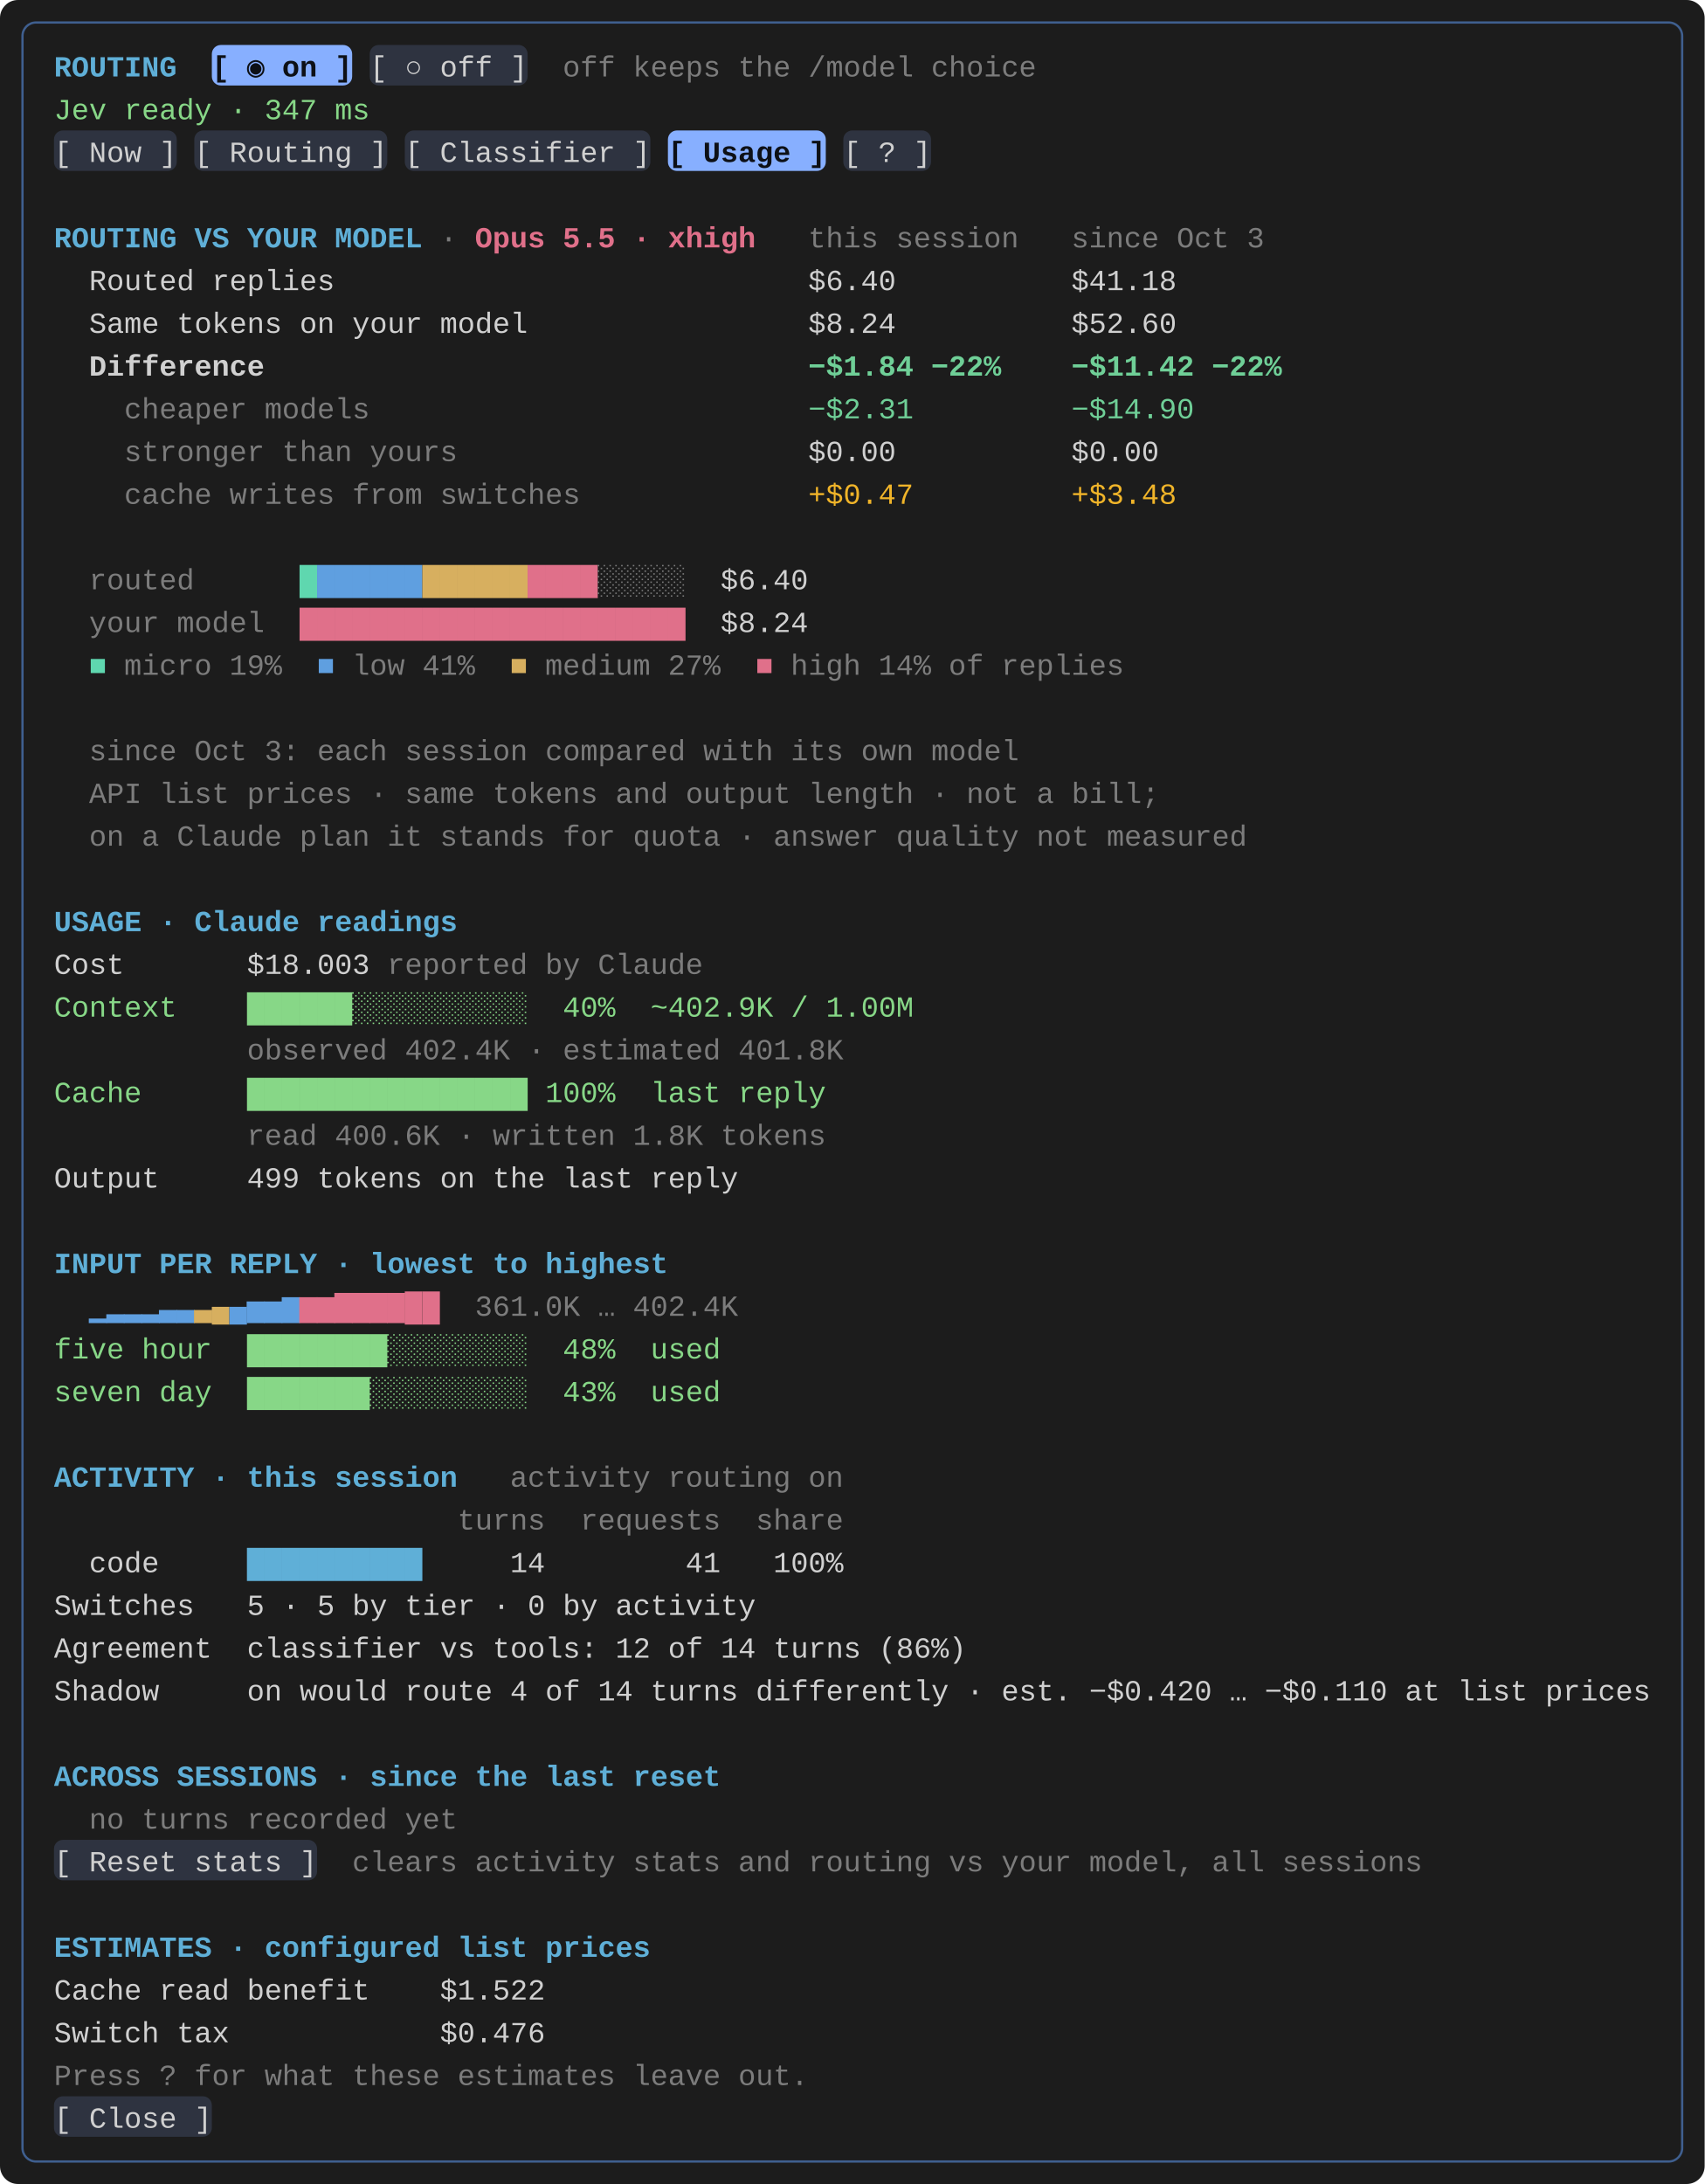
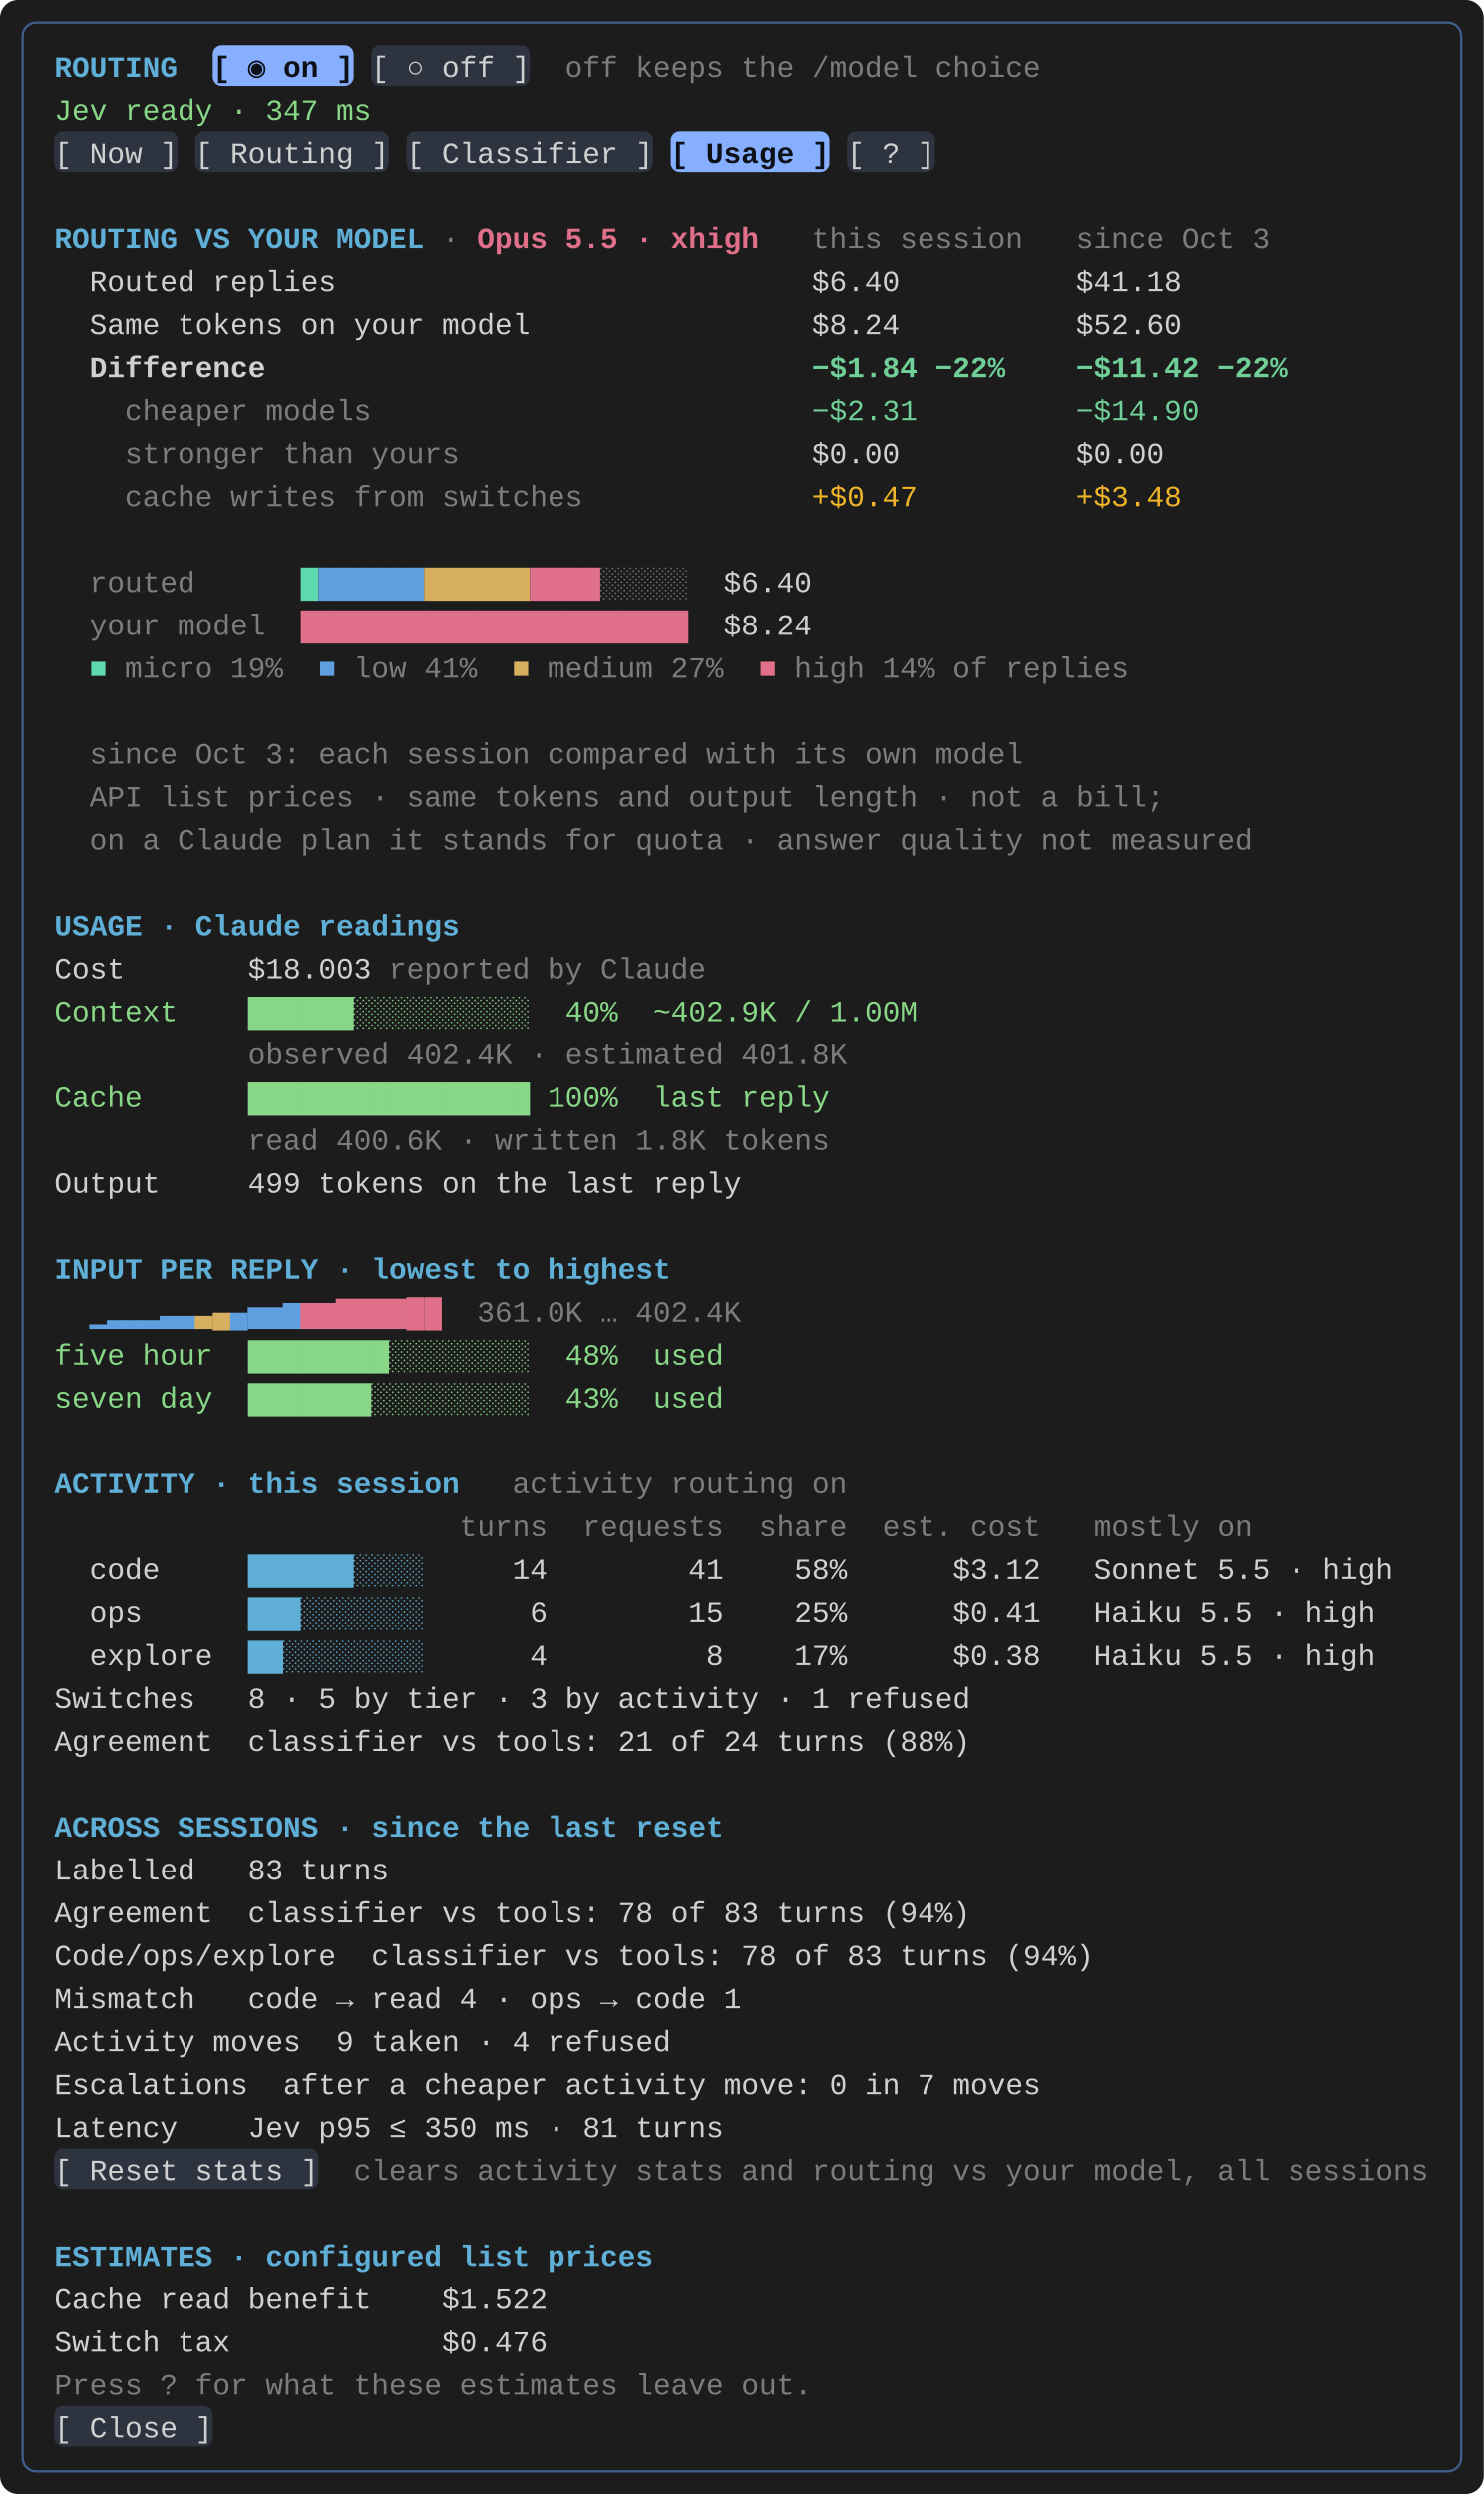
- <svg xmlns="http://www.w3.org/2000/svg" viewBox="0 0 758 971" role="img" aria-labelledby="title desc">
+ <svg xmlns="http://www.w3.org/2000/svg" viewBox="0 0 657 1104" role="img" aria-labelledby="title desc">
  <style>
    text { font-family: ui-monospace, SFMono-Regular, Menlo, Consolas, 'Liberation Mono', monospace; font-size: 13px; }
    .cap { font-family: system-ui, -apple-system, 'Segoe UI', sans-serif; font-size: 12px; fill: #9a988f; }
  </style>
-   <rect width="758" height="971" rx="8" fill="#1c1c1c" />
-   <rect x="10" y="10" width="738" height="951" rx="6" fill="none" stroke="#3f5f8f" />
+   <rect width="657" height="1104" rx="8" fill="#1c1c1c" />
+   <rect x="10" y="10" width="637" height="1084" rx="6" fill="none" stroke="#3f5f8f" />
  <text x="24.0" y="34" fill="#5fafd7" font-weight="700" xml:space="preserve">ROUTING</text>
  <rect x="94.2" y="20" width="62.4" height="18" rx="4" fill="#87afff" />
  <text x="94.2" y="34" fill="#0d1016" font-weight="700" xml:space="preserve">[ ◉ on ]</text>
  <rect x="164.4" y="20" width="70.2" height="18" rx="4" fill="#2e3340" />
  <text x="164.4" y="34" fill="#d0d0d0" xml:space="preserve">[ ○ off ]</text>
  <text x="234.6" y="34" fill="#7c7c7c" xml:space="preserve">  off keeps the /model choice</text>
  <text x="24.0" y="53" fill="#87d787" xml:space="preserve">Jev ready · 347 ms</text>
  <rect x="24.0" y="58" width="54.6" height="18" rx="4" fill="#2e3340" />
  <text x="24.0" y="72" fill="#d0d0d0" xml:space="preserve">[ Now ]</text>
  <rect x="86.4" y="58" width="85.8" height="18" rx="4" fill="#2e3340" />
  <text x="86.4" y="72" fill="#d0d0d0" xml:space="preserve">[ Routing ]</text>
  <rect x="180.0" y="58" width="109.2" height="18" rx="4" fill="#2e3340" />
  <text x="180.0" y="72" fill="#d0d0d0" xml:space="preserve">[ Classifier ]</text>
  <rect x="297.0" y="58" width="70.2" height="18" rx="4" fill="#87afff" />
  <text x="297.0" y="72" fill="#0d1016" font-weight="700" xml:space="preserve">[ Usage ]</text>
  <rect x="375.0" y="58" width="39.0" height="18" rx="4" fill="#2e3340" />
  <text x="375.0" y="72" fill="#d0d0d0" xml:space="preserve">[ ? ]</text>
  <text x="24.0" y="110" fill="#5fafd7" font-weight="700" xml:space="preserve">ROUTING VS YOUR MODEL</text>
  <text x="187.8" y="110" fill="#7c7c7c" xml:space="preserve"> · </text>
  <text x="211.2" y="110" fill="#e0708a" font-weight="700" xml:space="preserve">Opus 5.5 · xhigh</text>
  <text x="359.4" y="110" fill="#7c7c7c" xml:space="preserve">this session</text>
  <text x="476.4" y="110" fill="#7c7c7c" xml:space="preserve">since Oct 3</text>
  <text x="24.0" y="129" fill="#d0d0d0" xml:space="preserve">  Routed replies</text>
  <text x="359.4" y="129" fill="#d0d0d0" xml:space="preserve">$6.40</text>
  <text x="476.4" y="129" fill="#d0d0d0" xml:space="preserve">$41.18</text>
  <text x="24.0" y="148" fill="#d0d0d0" xml:space="preserve">  Same tokens on your model</text>
  <text x="359.4" y="148" fill="#d0d0d0" xml:space="preserve">$8.24</text>
  <text x="476.4" y="148" fill="#d0d0d0" xml:space="preserve">$52.60</text>
  <text x="24.0" y="167" fill="#d0d0d0" font-weight="700" xml:space="preserve">  Difference</text>
  <text x="359.4" y="167" fill="#6fcf97" font-weight="700" xml:space="preserve">−$1.84 −22%</text>
  <text x="476.4" y="167" fill="#6fcf97" font-weight="700" xml:space="preserve">−$11.42 −22%</text>
  <text x="24.0" y="186" fill="#7c7c7c" xml:space="preserve">    cheaper models</text>
  <text x="359.4" y="186" fill="#6fcf97" xml:space="preserve">−$2.31</text>
  <text x="476.4" y="186" fill="#6fcf97" xml:space="preserve">−$14.90</text>
  <text x="24.0" y="205" fill="#7c7c7c" xml:space="preserve">    stronger than yours</text>
  <text x="359.4" y="205" fill="#d0d0d0" xml:space="preserve">$0.00</text>
  <text x="476.4" y="205" fill="#d0d0d0" xml:space="preserve">$0.00</text>
  <text x="24.0" y="224" fill="#7c7c7c" xml:space="preserve">    cache writes from switches</text>
  <text x="359.4" y="224" fill="#f0b429" xml:space="preserve">+$0.47</text>
  <text x="476.4" y="224" fill="#f0b429" xml:space="preserve">+$3.48</text>
  <text x="24.0" y="262" fill="#7c7c7c" xml:space="preserve">  routed      </text>
  <text x="133.2" y="262" fill="#5fd7af" xml:space="preserve">█</text>
  <text x="141.0" y="262" fill="#5f9fe0" xml:space="preserve">██████</text>
  <text x="187.8" y="262" fill="#d7af5f" xml:space="preserve">██████</text>
  <text x="234.6" y="262" fill="#e0708a" xml:space="preserve">████</text>
  <text x="265.8" y="262" fill="#7c7c7c" xml:space="preserve">░░░░░</text>
  <text x="304.8" y="262" fill="#d0d0d0" xml:space="preserve">  $6.40</text>
  <text x="24.0" y="281" fill="#7c7c7c" xml:space="preserve">  your model  </text>
  <text x="133.2" y="281" fill="#e0708a" xml:space="preserve">██████████████████████</text>
  <text x="304.8" y="281" fill="#d0d0d0" xml:space="preserve">  $8.24</text>
  <text x="39.6" y="300" fill="#5fd7af" font-weight="700" xml:space="preserve">■ </text>
  <text x="55.2" y="300" fill="#7c7c7c" xml:space="preserve">micro 19%  </text>
  <text x="141.0" y="300" fill="#5f9fe0" font-weight="700" xml:space="preserve">■ </text>
  <text x="156.6" y="300" fill="#7c7c7c" xml:space="preserve">low 41%  </text>
  <text x="226.8" y="300" fill="#d7af5f" font-weight="700" xml:space="preserve">■ </text>
  <text x="242.4" y="300" fill="#7c7c7c" xml:space="preserve">medium 27%  </text>
  <text x="336.0" y="300" fill="#e0708a" font-weight="700" xml:space="preserve">■ </text>
  <text x="351.6" y="300" fill="#7c7c7c" xml:space="preserve">high 14% of replies</text>
  <text x="24.0" y="338" fill="#7c7c7c" xml:space="preserve">  since Oct 3: each session compared with its own model</text>
  <text x="24.0" y="357" fill="#7c7c7c" xml:space="preserve">  API list prices · same tokens and output length · not a bill;</text>
  <text x="24.0" y="376" fill="#7c7c7c" xml:space="preserve">  on a Claude plan it stands for quota · answer quality not measured</text>
  <text x="24.0" y="414" fill="#5fafd7" font-weight="700" xml:space="preserve">USAGE · Claude readings</text>
  <text x="24.0" y="433" fill="#d0d0d0" xml:space="preserve">Cost       $18.003 </text>
  <text x="172.2" y="433" fill="#7c7c7c" xml:space="preserve">reported by Claude</text>
  <text x="24.0" y="452" fill="#87d787" xml:space="preserve">Context    ██████░░░░░░░░░░  40%  ~402.9K / 1.00M</text>
  <text x="24.0" y="471" fill="#7c7c7c" xml:space="preserve">           observed 402.4K · estimated 401.8K</text>
  <text x="24.0" y="490" fill="#87d787" xml:space="preserve">Cache      ████████████████ 100%  last reply</text>
  <text x="24.0" y="509" fill="#7c7c7c" xml:space="preserve">           read 400.6K · written 1.8K tokens</text>
  <text x="24.0" y="528" fill="#d0d0d0" xml:space="preserve">Output     499 tokens on the last reply</text>
  <text x="24.0" y="566" fill="#5fafd7" font-weight="700" xml:space="preserve">INPUT PER REPLY · lowest to highest</text>
  <text x="39.6" y="585" fill="#5f9fe0" font-weight="700" xml:space="preserve">▁</text>
  <text x="47.4" y="585" fill="#5f9fe0" font-weight="700" xml:space="preserve">▂</text>
  <text x="55.2" y="585" fill="#5f9fe0" font-weight="700" xml:space="preserve">▂</text>
  <text x="63.0" y="585" fill="#5f9fe0" font-weight="700" xml:space="preserve">▂</text>
  <text x="70.8" y="585" fill="#5f9fe0" font-weight="700" xml:space="preserve">▃</text>
  <text x="78.6" y="585" fill="#5f9fe0" font-weight="700" xml:space="preserve">▃</text>
  <text x="86.4" y="585" fill="#d7af5f" font-weight="700" xml:space="preserve">▃</text>
  <text x="94.2" y="585" fill="#d7af5f" font-weight="700" xml:space="preserve">▄</text>
  <text x="102.0" y="585" fill="#5f9fe0" font-weight="700" xml:space="preserve">▄</text>
  <text x="109.8" y="585" fill="#5f9fe0" font-weight="700" xml:space="preserve">▅</text>
  <text x="117.6" y="585" fill="#5f9fe0" font-weight="700" xml:space="preserve">▅</text>
  <text x="125.4" y="585" fill="#5f9fe0" font-weight="700" xml:space="preserve">▆</text>
  <text x="133.2" y="585" fill="#e0708a" font-weight="700" xml:space="preserve">▆</text>
  <text x="141.0" y="585" fill="#e0708a" font-weight="700" xml:space="preserve">▆</text>
  <text x="148.8" y="585" fill="#e0708a" font-weight="700" xml:space="preserve">▇</text>
  <text x="156.6" y="585" fill="#e0708a" font-weight="700" xml:space="preserve">▇</text>
  <text x="164.4" y="585" fill="#e0708a" font-weight="700" xml:space="preserve">▇</text>
  <text x="172.2" y="585" fill="#e0708a" font-weight="700" xml:space="preserve">▇</text>
  <text x="180.0" y="585" fill="#e0708a" font-weight="700" xml:space="preserve">█</text>
  <text x="187.8" y="585" fill="#e0708a" font-weight="700" xml:space="preserve">█</text>
  <text x="195.6" y="585" fill="#7c7c7c" xml:space="preserve">  361.0K … 402.4K</text>
  <text x="24.0" y="604" fill="#87d787" xml:space="preserve">five hour  ████████░░░░░░░░  48%  used</text>
  <text x="24.0" y="623" fill="#87d787" xml:space="preserve">seven day  ███████░░░░░░░░░  43%  used</text>
  <text x="24.0" y="661" fill="#5fafd7" font-weight="700" xml:space="preserve">ACTIVITY · this session</text>
  <text x="203.4" y="661" fill="#7c7c7c" xml:space="preserve">   activity routing on</text>
-   <text x="24.0" y="680" fill="#7c7c7c" xml:space="preserve">                       turns  requests  share</text>
+   <text x="24.0" y="680" fill="#7c7c7c" xml:space="preserve">                       turns  requests  share  est. cost   mostly on</text>
  <text x="24.0" y="699" fill="#d0d0d0" xml:space="preserve">  code     </text>
-   <text x="109.8" y="699" fill="#5fafd7" xml:space="preserve">██████████</text>
-   <text x="187.8" y="699" fill="#d0d0d0" xml:space="preserve">     14        41   100%</text>
-   <text x="24.0" y="718" fill="#d0d0d0" xml:space="preserve">Switches   5 · 5 by tier · 0 by activity</text>
-   <text x="24.0" y="737" fill="#d0d0d0" xml:space="preserve">Agreement  classifier vs tools: 12 of 14 turns (86%)</text>
-   <text x="24.0" y="756" fill="#d0d0d0" xml:space="preserve">Shadow     on would route 4 of 14 turns differently · est. −$0.420 … −$0.110 at list prices</text>
-   <text x="24.0" y="794" fill="#5fafd7" font-weight="700" xml:space="preserve">ACROSS SESSIONS · since the last reset</text>
-   <text x="24.0" y="813" fill="#7c7c7c" xml:space="preserve">  no turns recorded yet</text>
-   <rect x="24.0" y="818" width="117.0" height="18" rx="4" fill="#2e3340" />
-   <text x="24.0" y="832" fill="#d0d0d0" xml:space="preserve">[ Reset stats ]</text>
-   <text x="141.0" y="832" fill="#7c7c7c" xml:space="preserve">  clears activity stats and routing vs your model, all sessions</text>
-   <text x="24.0" y="870" fill="#5fafd7" font-weight="700" xml:space="preserve">ESTIMATES · configured list prices</text>
-   <text x="24.0" y="889" fill="#d0d0d0" xml:space="preserve">Cache read benefit    $1.522</text>
-   <text x="24.0" y="908" fill="#d0d0d0" xml:space="preserve">Switch tax            $0.476</text>
-   <text x="24.0" y="927" fill="#7c7c7c" xml:space="preserve">Press ? for what these estimates leave out.</text>
-   <rect x="24.0" y="932" width="70.2" height="18" rx="4" fill="#2e3340" />
-   <text x="24.0" y="946" fill="#d0d0d0" xml:space="preserve">[ Close ]</text>
+   <text x="109.8" y="699" fill="#5fafd7" xml:space="preserve">██████░░░░</text>
+   <text x="187.8" y="699" fill="#d0d0d0" xml:space="preserve">     14        41    58%      $3.12   Sonnet 5.5 · high</text>
+   <text x="24.0" y="718" fill="#d0d0d0" xml:space="preserve">  ops      </text>
+   <text x="109.8" y="718" fill="#5fafd7" xml:space="preserve">███░░░░░░░</text>
+   <text x="187.8" y="718" fill="#d0d0d0" xml:space="preserve">      6        15    25%      $0.41   Haiku 5.5 · high</text>
+   <text x="24.0" y="737" fill="#d0d0d0" xml:space="preserve">  explore  </text>
+   <text x="109.8" y="737" fill="#5fafd7" xml:space="preserve">██░░░░░░░░</text>
+   <text x="187.8" y="737" fill="#d0d0d0" xml:space="preserve">      4         8    17%      $0.38   Haiku 5.5 · high</text>
+   <text x="24.0" y="756" fill="#d0d0d0" xml:space="preserve">Switches   8 · 5 by tier · 3 by activity · 1 refused</text>
+   <text x="24.0" y="775" fill="#d0d0d0" xml:space="preserve">Agreement  classifier vs tools: 21 of 24 turns (88%)</text>
+   <text x="24.0" y="813" fill="#5fafd7" font-weight="700" xml:space="preserve">ACROSS SESSIONS · since the last reset</text>
+   <text x="24.0" y="832" fill="#d0d0d0" xml:space="preserve">Labelled   83 turns</text>
+   <text x="24.0" y="851" fill="#d0d0d0" xml:space="preserve">Agreement  classifier vs tools: 78 of 83 turns (94%)</text>
+   <text x="24.0" y="870" fill="#d0d0d0" xml:space="preserve">Code/ops/explore  classifier vs tools: 78 of 83 turns (94%)</text>
+   <text x="24.0" y="889" fill="#d0d0d0" xml:space="preserve">Mismatch   code → read 4 · ops → code 1</text>
+   <text x="24.0" y="908" fill="#d0d0d0" xml:space="preserve">Activity moves  9 taken · 4 refused</text>
+   <text x="24.0" y="927" fill="#d0d0d0" xml:space="preserve">Escalations  after a cheaper activity move: 0 in 7 moves</text>
+   <text x="24.0" y="946" fill="#d0d0d0" xml:space="preserve">Latency    Jev p95 ≤ 350 ms · 81 turns</text>
+   <rect x="24.0" y="951" width="117.0" height="18" rx="4" fill="#2e3340" />
+   <text x="24.0" y="965" fill="#d0d0d0" xml:space="preserve">[ Reset stats ]</text>
+   <text x="141.0" y="965" fill="#7c7c7c" xml:space="preserve">  clears activity stats and routing vs your model, all sessions</text>
+   <text x="24.0" y="1003" fill="#5fafd7" font-weight="700" xml:space="preserve">ESTIMATES · configured list prices</text>
+   <text x="24.0" y="1022" fill="#d0d0d0" xml:space="preserve">Cache read benefit    $1.522</text>
+   <text x="24.0" y="1041" fill="#d0d0d0" xml:space="preserve">Switch tax            $0.476</text>
+   <text x="24.0" y="1060" fill="#7c7c7c" xml:space="preserve">Press ? for what these estimates leave out.</text>
+   <rect x="24.0" y="1065" width="70.2" height="18" rx="4" fill="#2e3340" />
+   <text x="24.0" y="1079" fill="#d0d0d0" xml:space="preserve">[ Close ]</text>
</svg>
